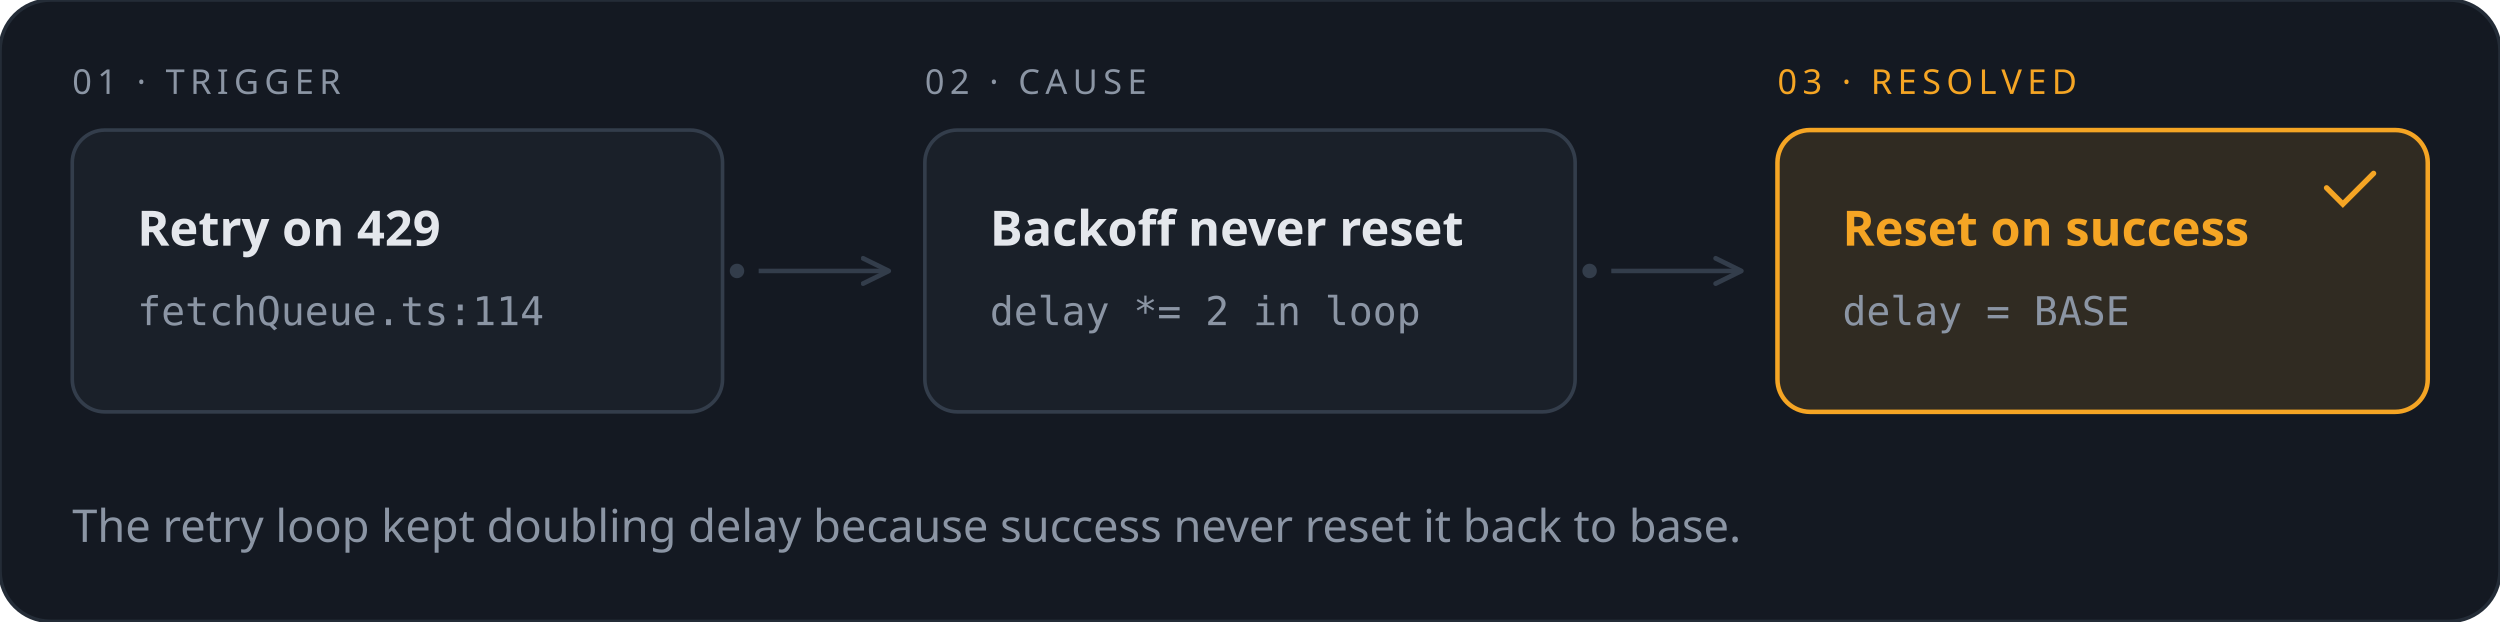
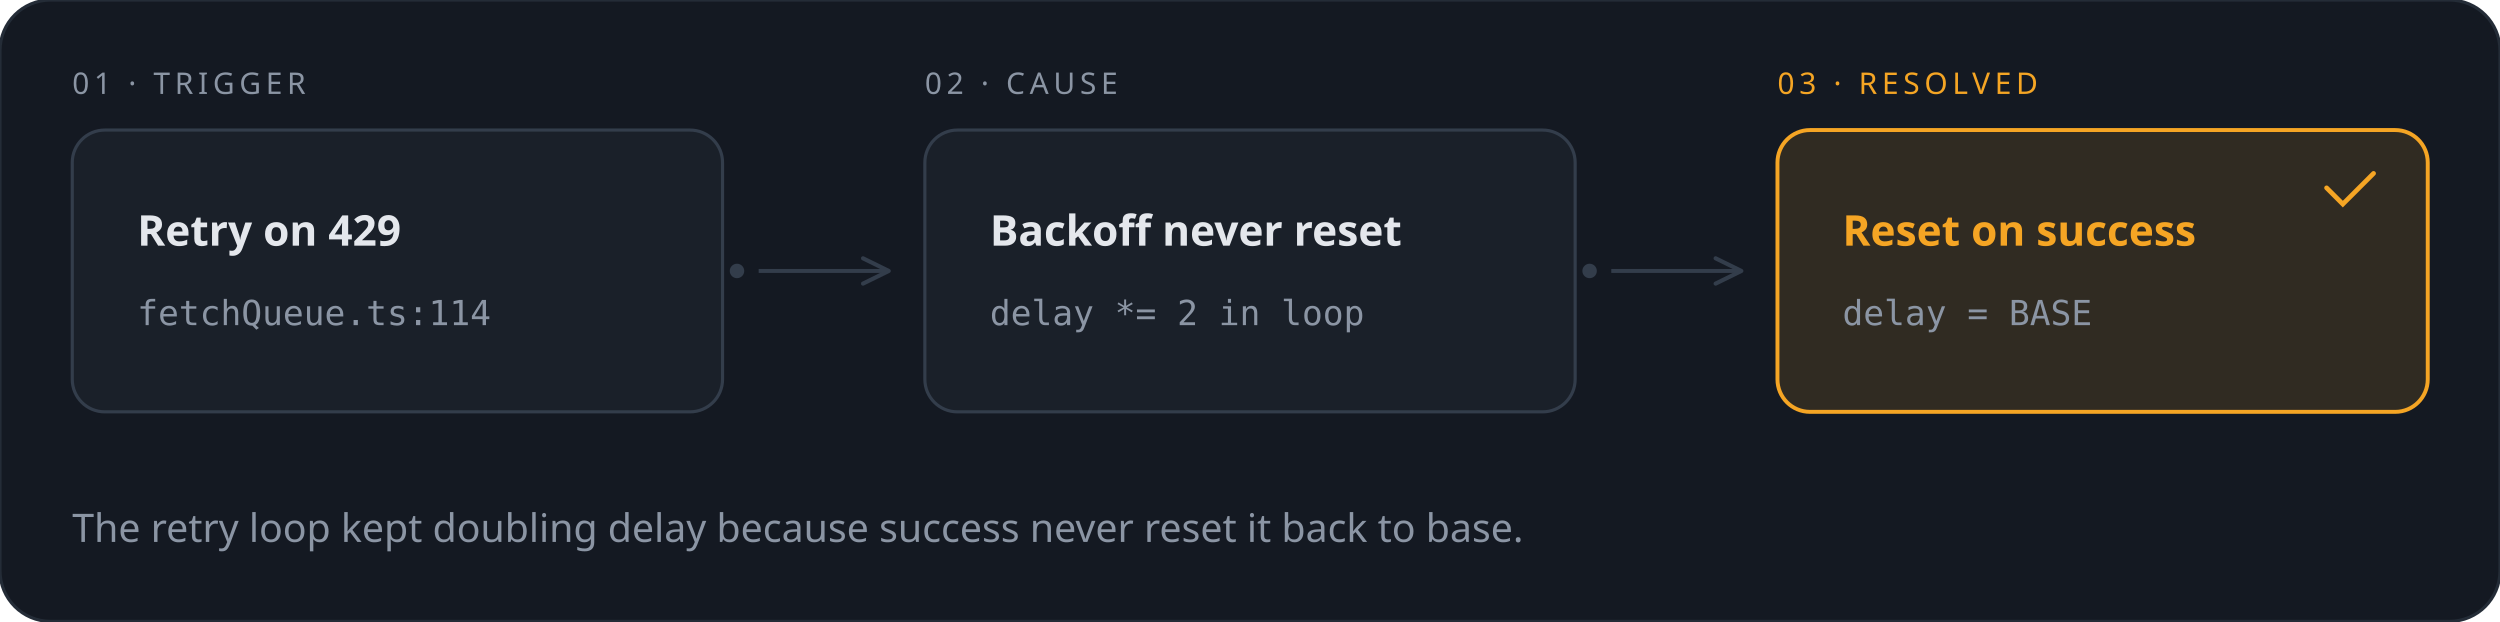
- <svg xmlns="http://www.w3.org/2000/svg" viewBox="0 0 692 172" role="img" aria-label="Example causal chain diagram: trigger leads to cause leads to fix, resolved">
+ <svg xmlns="http://www.w3.org/2000/svg" viewBox="0 0 795.8 197.8" role="img" aria-label="Example causal chain diagram: trigger leads to cause leads to fix, resolved">
  <defs>
-     <marker id="ex-arrow" viewBox="0 0 8 8" refX="7" refY="4" markerWidth="7" markerHeight="7" orient="auto">
-       <path d="M0.5 0.8 L7 4 L0.5 7.2" fill="none" stroke="#333d4b" stroke-width="1.2" stroke-linecap="round" stroke-linejoin="round" />
+     <marker id="ex-arrow" viewBox="0 0 9.2 9.2" refX="8.05" refY="4.6" markerWidth="8.05" markerHeight="8.05" orient="auto">
+       <path d="M0.57 0.92 L8.05 4.6 L0.57 8.28" fill="none" stroke="#333d4b" stroke-width="1.2" stroke-linecap="round" stroke-linejoin="round" />
    </marker>
  </defs>
-   <rect width="692" height="172" rx="14" fill="#141922" stroke="#242c37" />
-   <text x="20" y="26" font-family="Trebuchet MS, sans-serif" font-size="9.5" letter-spacing="1.5" fill="#8b95a4">01 · TRIGGER</text>
-   <rect x="20" y="36" width="180" height="78" rx="9" fill="#1a2029" stroke="#333d4b" />
-   <text x="38" y="68" font-family="Trebuchet MS, sans-serif" font-size="13.5" font-weight="600" fill="#e4e7ec">Retry on 429</text>
-   <text x="38" y="90" font-family="ui-monospace, monospace" font-size="11" fill="#8b95a4">fetchQueue.ts:114</text>
-   <circle cx="204" cy="75" r="2" fill="#333d4b" />
-   <path d="M210 75 H246" stroke="#333d4b" stroke-width="1.25" fill="none" marker-end="url(#ex-arrow)" />
-   <text x="256" y="26" font-family="Trebuchet MS, sans-serif" font-size="9.5" letter-spacing="1.5" fill="#8b95a4">02 · CAUSE</text>
-   <rect x="256" y="36" width="180" height="78" rx="9" fill="#1a2029" stroke="#333d4b" />
-   <text x="274" y="68" font-family="Trebuchet MS, sans-serif" font-size="13.5" font-weight="600" fill="#e4e7ec">Backoff never reset</text>
-   <text x="274" y="90" font-family="ui-monospace, monospace" font-size="11" fill="#8b95a4">delay *= 2 in loop</text>
-   <circle cx="440" cy="75" r="2" fill="#333d4b" />
-   <path d="M446 75 H482" stroke="#333d4b" stroke-width="1.25" fill="none" marker-end="url(#ex-arrow)" />
-   <text x="492" y="26" font-family="Trebuchet MS, sans-serif" font-size="9.5" letter-spacing="1.5" fill="#f5a524">03 · RESOLVED</text>
-   <rect x="492" y="36" width="180" height="78" rx="9" fill="rgba(245,165,36,.13)" stroke="#f5a524" stroke-width="1.25" />
-   <path d="M644 52 l4.5 4.5 L657 48" stroke="#f5a524" stroke-width="1.5" fill="none" stroke-linecap="round" />
-   <text x="510" y="68" font-family="Trebuchet MS, sans-serif" font-size="13.5" font-weight="600" fill="#f5a524">Reset on success</text>
-   <text x="510" y="90" font-family="ui-monospace, monospace" font-size="11" fill="#8b95a4">delay = BASE</text>
-   <text x="20" y="150" font-family="Trebuchet MS, sans-serif" font-size="12.5" fill="#8b95a4">The retry loop kept doubling delay because success never reset it back to base.</text>
+   <rect width="795.8" height="197.8" rx="16.1" fill="#141922" stroke="#242c37" />
+   <text x="23" y="29.9" font-family="Trebuchet MS, sans-serif" font-size="9.5" letter-spacing="1.5" fill="#8b95a4">01 · TRIGGER</text>
+   <rect x="23" y="41.4" width="207" height="89.7" rx="10.35" fill="#1a2029" stroke="#333d4b" />
+   <text x="43.7" y="78.2" font-family="Trebuchet MS, sans-serif" font-size="13.5" font-weight="600" fill="#e4e7ec">Retry on 429</text>
+   <text x="43.7" y="103.5" font-family="ui-monospace, monospace" font-size="11" fill="#8b95a4">fetchQueue.ts:114</text>
+   <circle cx="234.6" cy="86.25" r="2.3" fill="#333d4b" />
+   <path d="M241.5 86.25 H282.9" stroke="#333d4b" stroke-width="1.25" fill="none" marker-end="url(#ex-arrow)" />
+   <text x="294.4" y="29.9" font-family="Trebuchet MS, sans-serif" font-size="9.5" letter-spacing="1.5" fill="#8b95a4">02 · CAUSE</text>
+   <rect x="294.4" y="41.4" width="207" height="89.7" rx="10.35" fill="#1a2029" stroke="#333d4b" />
+   <text x="315.1" y="78.2" font-family="Trebuchet MS, sans-serif" font-size="13.5" font-weight="600" fill="#e4e7ec">Backoff never reset</text>
+   <text x="315.1" y="103.5" font-family="ui-monospace, monospace" font-size="11" fill="#8b95a4">delay *= 2 in loop</text>
+   <circle cx="506" cy="86.25" r="2.3" fill="#333d4b" />
+   <path d="M512.9 86.25 H554.3" stroke="#333d4b" stroke-width="1.25" fill="none" marker-end="url(#ex-arrow)" />
+   <text x="565.8" y="29.9" font-family="Trebuchet MS, sans-serif" font-size="9.5" letter-spacing="1.5" fill="#f5a524">03 · RESOLVED</text>
+   <rect x="565.8" y="41.4" width="207" height="89.7" rx="10.35" fill="rgba(245,165,36,.13)" stroke="#f5a524" stroke-width="1.25" />
+   <path d="M740.6 59.8 l5.17 5.17 L755.55 55.2" stroke="#f5a524" stroke-width="1.5" fill="none" stroke-linecap="round" />
+   <text x="586.5" y="78.2" font-family="Trebuchet MS, sans-serif" font-size="13.5" font-weight="600" fill="#f5a524">Reset on success</text>
+   <text x="586.5" y="103.5" font-family="ui-monospace, monospace" font-size="11" fill="#8b95a4">delay = BASE</text>
+   <text x="23" y="172.5" font-family="Trebuchet MS, sans-serif" font-size="12.5" fill="#8b95a4">The retry loop kept doubling delay because success never reset it back to base.</text>
</svg>
